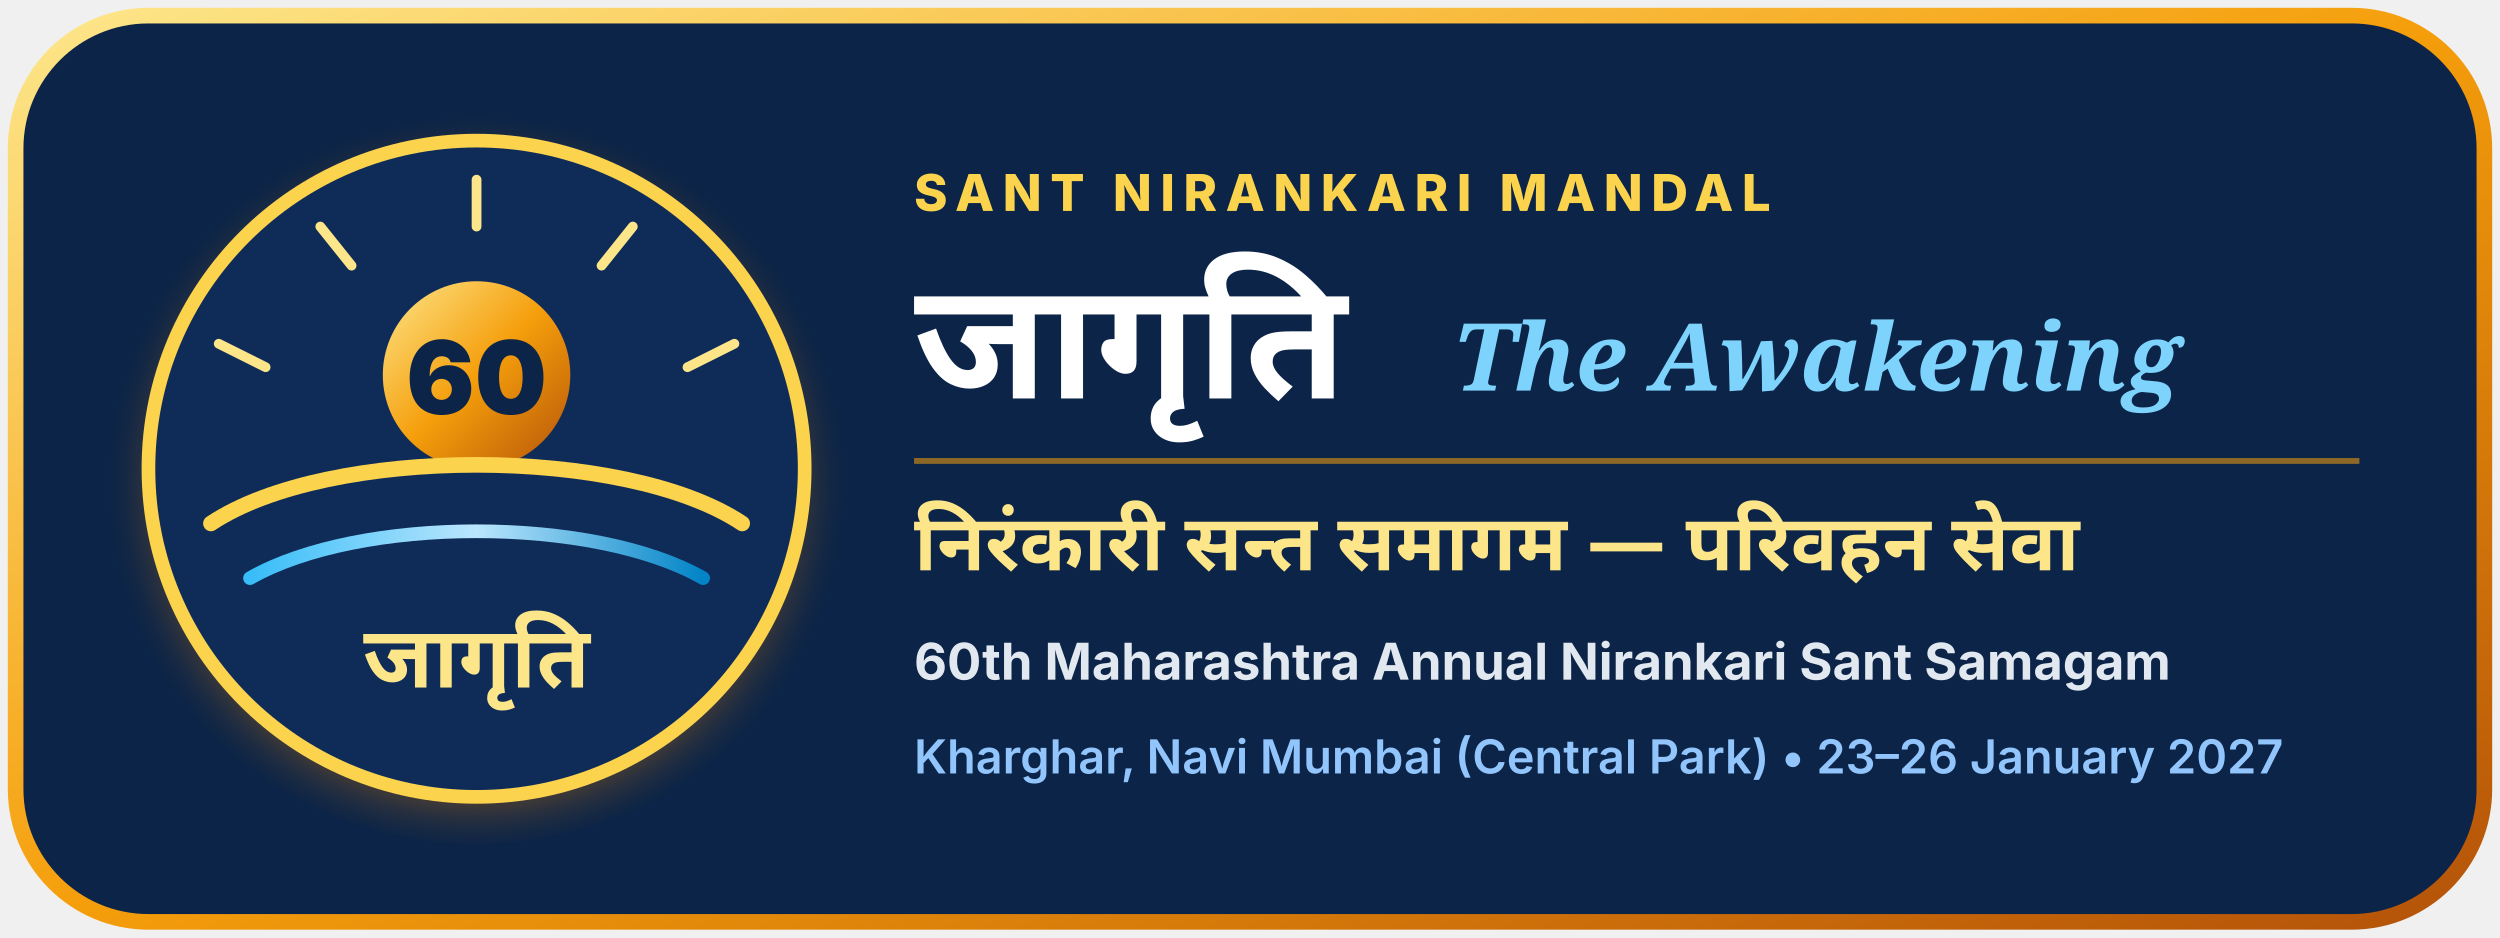
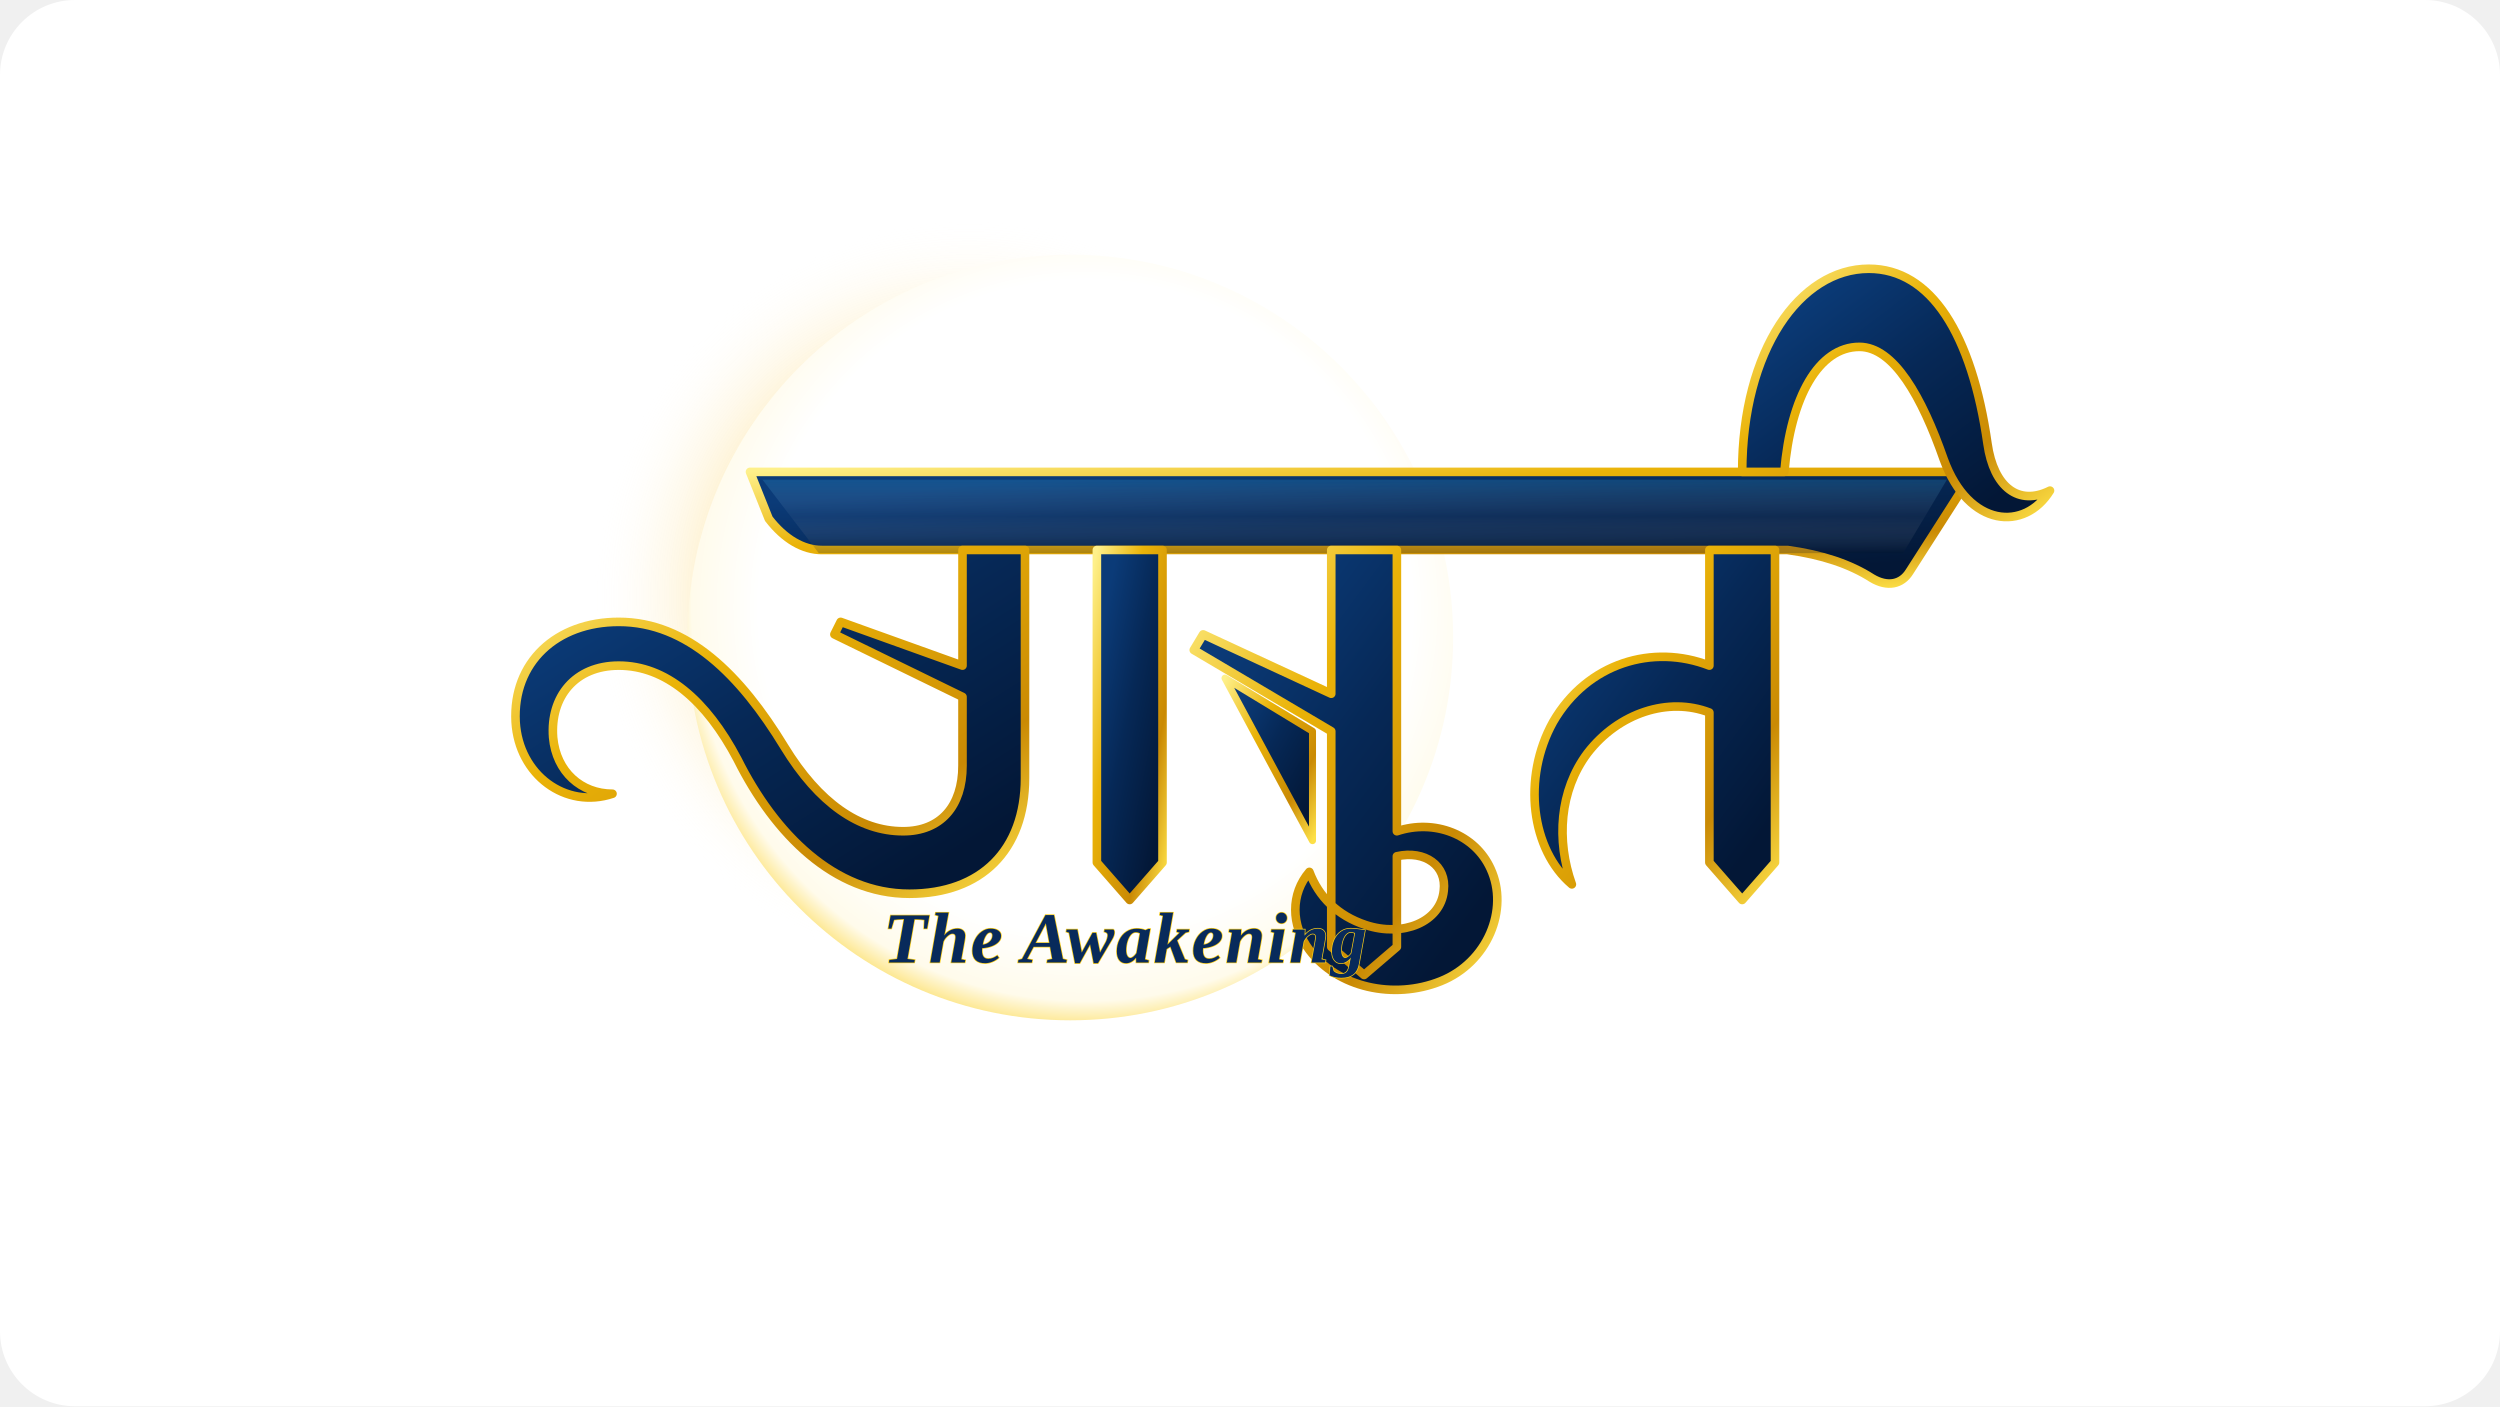
- <svg xmlns="http://www.w3.org/2000/svg" viewBox="0 0 640 240" width="640" height="240">
+ <svg xmlns="http://www.w3.org/2000/svg" viewBox="0 0 1600 900" width="1600" height="900">
  <defs>
-     <radialGradient id="sunHalo60" cx="50%" cy="52%" r="50%">
-       <stop offset="0%" stop-color="#FEF08A" stop-opacity="1" />
-       <stop offset="45%" stop-color="#F59E0B" stop-opacity="0.95" />
-       <stop offset="80%" stop-color="#D97706" stop-opacity="0.45" />
-       <stop offset="100%" stop-color="#0B2447" stop-opacity="0" />
+     <radialGradient id="jagritiAuraGlow" cx="43%" cy="46%" r="34%" fx="43%" fy="46%">
+       <stop offset="0%" stop-color="#FDE047" stop-opacity="0.72" />
+       <stop offset="42%" stop-color="#F59E0B" stop-opacity="0.52" />
+       <stop offset="72%" stop-color="#FBBF24" stop-opacity="0.18" />
+       <stop offset="100%" stop-color="#FFFFFF" stop-opacity="0" />
    </radialGradient>
-     <linearGradient id="goldStroke60" x1="0%" y1="0%" x2="100%" y2="100%">
-       <stop offset="0%" stop-color="#FDE68A" />
-       <stop offset="50%" stop-color="#F59E0B" />
-       <stop offset="100%" stop-color="#B45309" />
+     <radialGradient id="jagritiSunDisc" cx="52%" cy="46%" r="55%">
+       <stop offset="0%" stop-color="#FFFFFF" />
+       <stop offset="78%" stop-color="#FFFFFF" />
+       <stop offset="94%" stop-color="#FFFBEB" />
+       <stop offset="100%" stop-color="#FDE68A" />
+     </radialGradient>
+     <linearGradient id="jagritiNavyFill" x1="15%" y1="15%" x2="85%" y2="90%">
+       <stop offset="0%" stop-color="#0B3B78" />
+       <stop offset="45%" stop-color="#062856" />
+       <stop offset="100%" stop-color="#031736" />
    </linearGradient>
-     <linearGradient id="skyWave60" x1="0%" y1="0%" x2="100%" y2="0%">
-       <stop offset="0%" stop-color="#38BDF8" />
-       <stop offset="50%" stop-color="#BAE6FD" />
-       <stop offset="100%" stop-color="#0284C7" />
+     <linearGradient id="jagritiGoldEdge" x1="0%" y1="0%" x2="100%" y2="100%">
+       <stop offset="0%" stop-color="#FEF08A" />
+       <stop offset="35%" stop-color="#EAB308" />
+       <stop offset="75%" stop-color="#CA8A04" />
+       <stop offset="100%" stop-color="#FDE047" />
+     </linearGradient>
+     <linearGradient id="jagritiSheen" x1="0%" y1="0%" x2="0%" y2="100%">
+       <stop offset="0%" stop-color="#38BDF8" stop-opacity="0.28" />
+       <stop offset="50%" stop-color="#FFFFFF" stop-opacity="0.06" />
+       <stop offset="100%" stop-color="#021024" stop-opacity="0.35" />
    </linearGradient>
  </defs>
-   <rect x="4" y="4" width="632" height="232" rx="34" fill="#0B2447" stroke="url(#goldStroke60)" stroke-width="4" />
-   <circle cx="122" cy="120" r="96" fill="url(#sunHalo60)" />
-   <circle cx="122" cy="120" r="84" fill="#0F2C59" stroke="#FCD34D" stroke-width="3.5" />
-   <g stroke="#FDE68A" stroke-width="2.5" stroke-linecap="round">
-     <line x1="122" y1="46" x2="122" y2="58" />
-     <line x1="82" y1="58" x2="90" y2="68" />
-     <line x1="162" y1="58" x2="154" y2="68" />
-     <line x1="56" y1="88" x2="68" y2="94" />
-     <line x1="188" y1="88" x2="176" y2="94" />
+   <rect x="0" y="0" width="1600" height="900" rx="48" fill="#FFFFFF" />
+   <circle cx="670" cy="410" r="355" fill="url(#jagritiAuraGlow)" />
+   <circle cx="685" cy="408" r="245" fill="url(#jagritiSunDisc)" />
+   <g id="jagriti-calligraphy-group">
+     <path d="M 480 302              L 1245 302              C 1254 302, 1258 308, 1254 316              L 1222 366              C 1217 374, 1208 376, 1198 370              C 1184 361, 1166 355, 1144 352              L 526 352              C 514 352, 502 345, 492 332              Z" fill="url(#jagritiNavyFill)" stroke="url(#jagritiGoldEdge)" stroke-width="5.5" stroke-linejoin="round" />
+     <path d="M 488 307 L 1246 307 L 1218 354 L 524 354 Z" fill="url(#jagritiSheen)" opacity="0.65" />
+     <path d="M 656 352              L 656 498              C 656 544, 628 572, 582 572              C 534 572, 496 534, 472 486              C 452 448, 426 426, 396 426              C 368 426, 352 446, 354 472              C 356 494, 372 508, 392 508              C 362 518, 332 496, 330 462              C 328 424, 356 398, 396 398              C 440 398, 474 432, 502 478              C 524 514, 550 532, 578 532              C 602 532, 616 516, 616 490              L 616 446              L 534 406              L 538 398              L 616 426              L 616 352              Z" fill="url(#jagritiNavyFill)" stroke="url(#jagritiGoldEdge)" stroke-width="5.5" stroke-linejoin="round" />
+     <path d="M 702 352              L 744 352              L 744 552              L 723 576              L 702 552              Z" fill="url(#jagritiNavyFill)" stroke="url(#jagritiGoldEdge)" stroke-width="5.5" stroke-linejoin="round" />
+     <path d="M 852 352              L 894 352              L 894 532              C 918 524, 944 534, 954 556              C 966 582, 952 616, 922 628              C 892 640, 856 632, 838 608              C 826 592, 826 572, 838 558              C 844 574, 856 586, 874 592              C 898 600, 922 590, 924 570              C 926 554, 912 544, 894 548              L 894 606              L 873 624              L 852 606              L 852 468              L 764 416              L 770 406              L 852 444              Z" fill="url(#jagritiNavyFill)" stroke="url(#jagritiGoldEdge)" stroke-width="5.5" stroke-linejoin="round" />
+     <path d="M 784 434 L 840 468 L 840 538 L 784 434 Z" fill="url(#jagritiNavyFill)" stroke="url(#jagritiGoldEdge)" stroke-width="4.5" stroke-linejoin="round" />
+     <path d="M 1094 352              L 1136 352              L 1136 552              L 1115 576              L 1094 552              L 1094 456              C 1068 446, 1036 456, 1016 482              C 998 506, 996 538, 1006 566              C 980 544, 974 498, 994 462              C 1016 424, 1058 412, 1094 426              Z" fill="url(#jagritiNavyFill)" stroke="url(#jagritiGoldEdge)" stroke-width="5.5" stroke-linejoin="round" />
+     <path d="M 1115 302              C 1115 224, 1152 172, 1196 172              C 1236 172, 1262 214, 1272 284              C 1276 312, 1292 324, 1312 314              C 1296 340, 1260 338, 1244 294              C 1230 254, 1212 222, 1190 222              C 1164 222, 1146 254, 1142 302              Z" fill="url(#jagritiNavyFill)" stroke="url(#jagritiGoldEdge)" stroke-width="5.5" stroke-linejoin="round" />
  </g>
-   <circle cx="122" cy="96" r="24" fill="url(#goldStroke60)" />
-   <text x="122" y="106" text-anchor="middle" font-family="Inter, Arial, sans-serif" font-weight="900" font-size="26" fill="#0B2447">60</text>
-   <path d="M54 134 C84 114, 160 114, 190 134" fill="none" stroke="#FCD34D" stroke-width="4" stroke-linecap="round" />
-   <path d="M64 148 C92 132, 152 132, 180 148" fill="none" stroke="url(#skyWave60)" stroke-width="3.5" stroke-linecap="round" />
-   <text x="122" y="176" text-anchor="middle" font-family="'Noto Sans Devanagari', sans-serif" font-weight="800" font-size="22" fill="#FDE68A">जागृति</text>
-   <text x="234" y="54" font-family="Inter, Arial, sans-serif" font-weight="800" font-size="13" letter-spacing="2.2" fill="#FCD34D">SANT NIRANKARI MANDAL</text>
-   <text x="234" y="102" font-family="'Noto Sans Devanagari', sans-serif" font-weight="900" font-size="42" fill="#FFFFFF">जागृति</text>
-   <text x="372" y="100" font-family="Georgia, serif" font-style="italic" font-weight="700" font-size="24" fill="#7DD3FC">The Awakening</text>
-   <line x1="234" y1="118" x2="604" y2="118" stroke="#F59E0B" stroke-opacity="0.55" stroke-width="1.5" />
-   <text x="234" y="146" font-family="'Noto Sans Devanagari', sans-serif" font-weight="800" font-size="20" fill="#FDE68A">निरंकारी सन्त समागम — परिवहन सेवा</text>
-   <text x="234" y="174" font-family="Inter, Arial, sans-serif" font-weight="700" font-size="13" fill="#E2E8F0">60th Maharashtra Annual Nirankari Sant Samagam</text>
-   <text x="234" y="198" font-family="Inter, Arial, sans-serif" font-weight="600" font-size="12" fill="#93C5FD">Kharghar, Navi Mumbai (Central Park) • 23–26 January 2027</text>
+   <text x="720" y="616" text-anchor="middle" font-family="Georgia, 'Times New Roman', serif" font-style="italic" font-weight="700" font-size="46" letter-spacing="1.2" fill="#082A5B" stroke="#FACC15" stroke-width="0.9" paint-order="stroke fill">
+     The Awakening
+   </text>
</svg>
